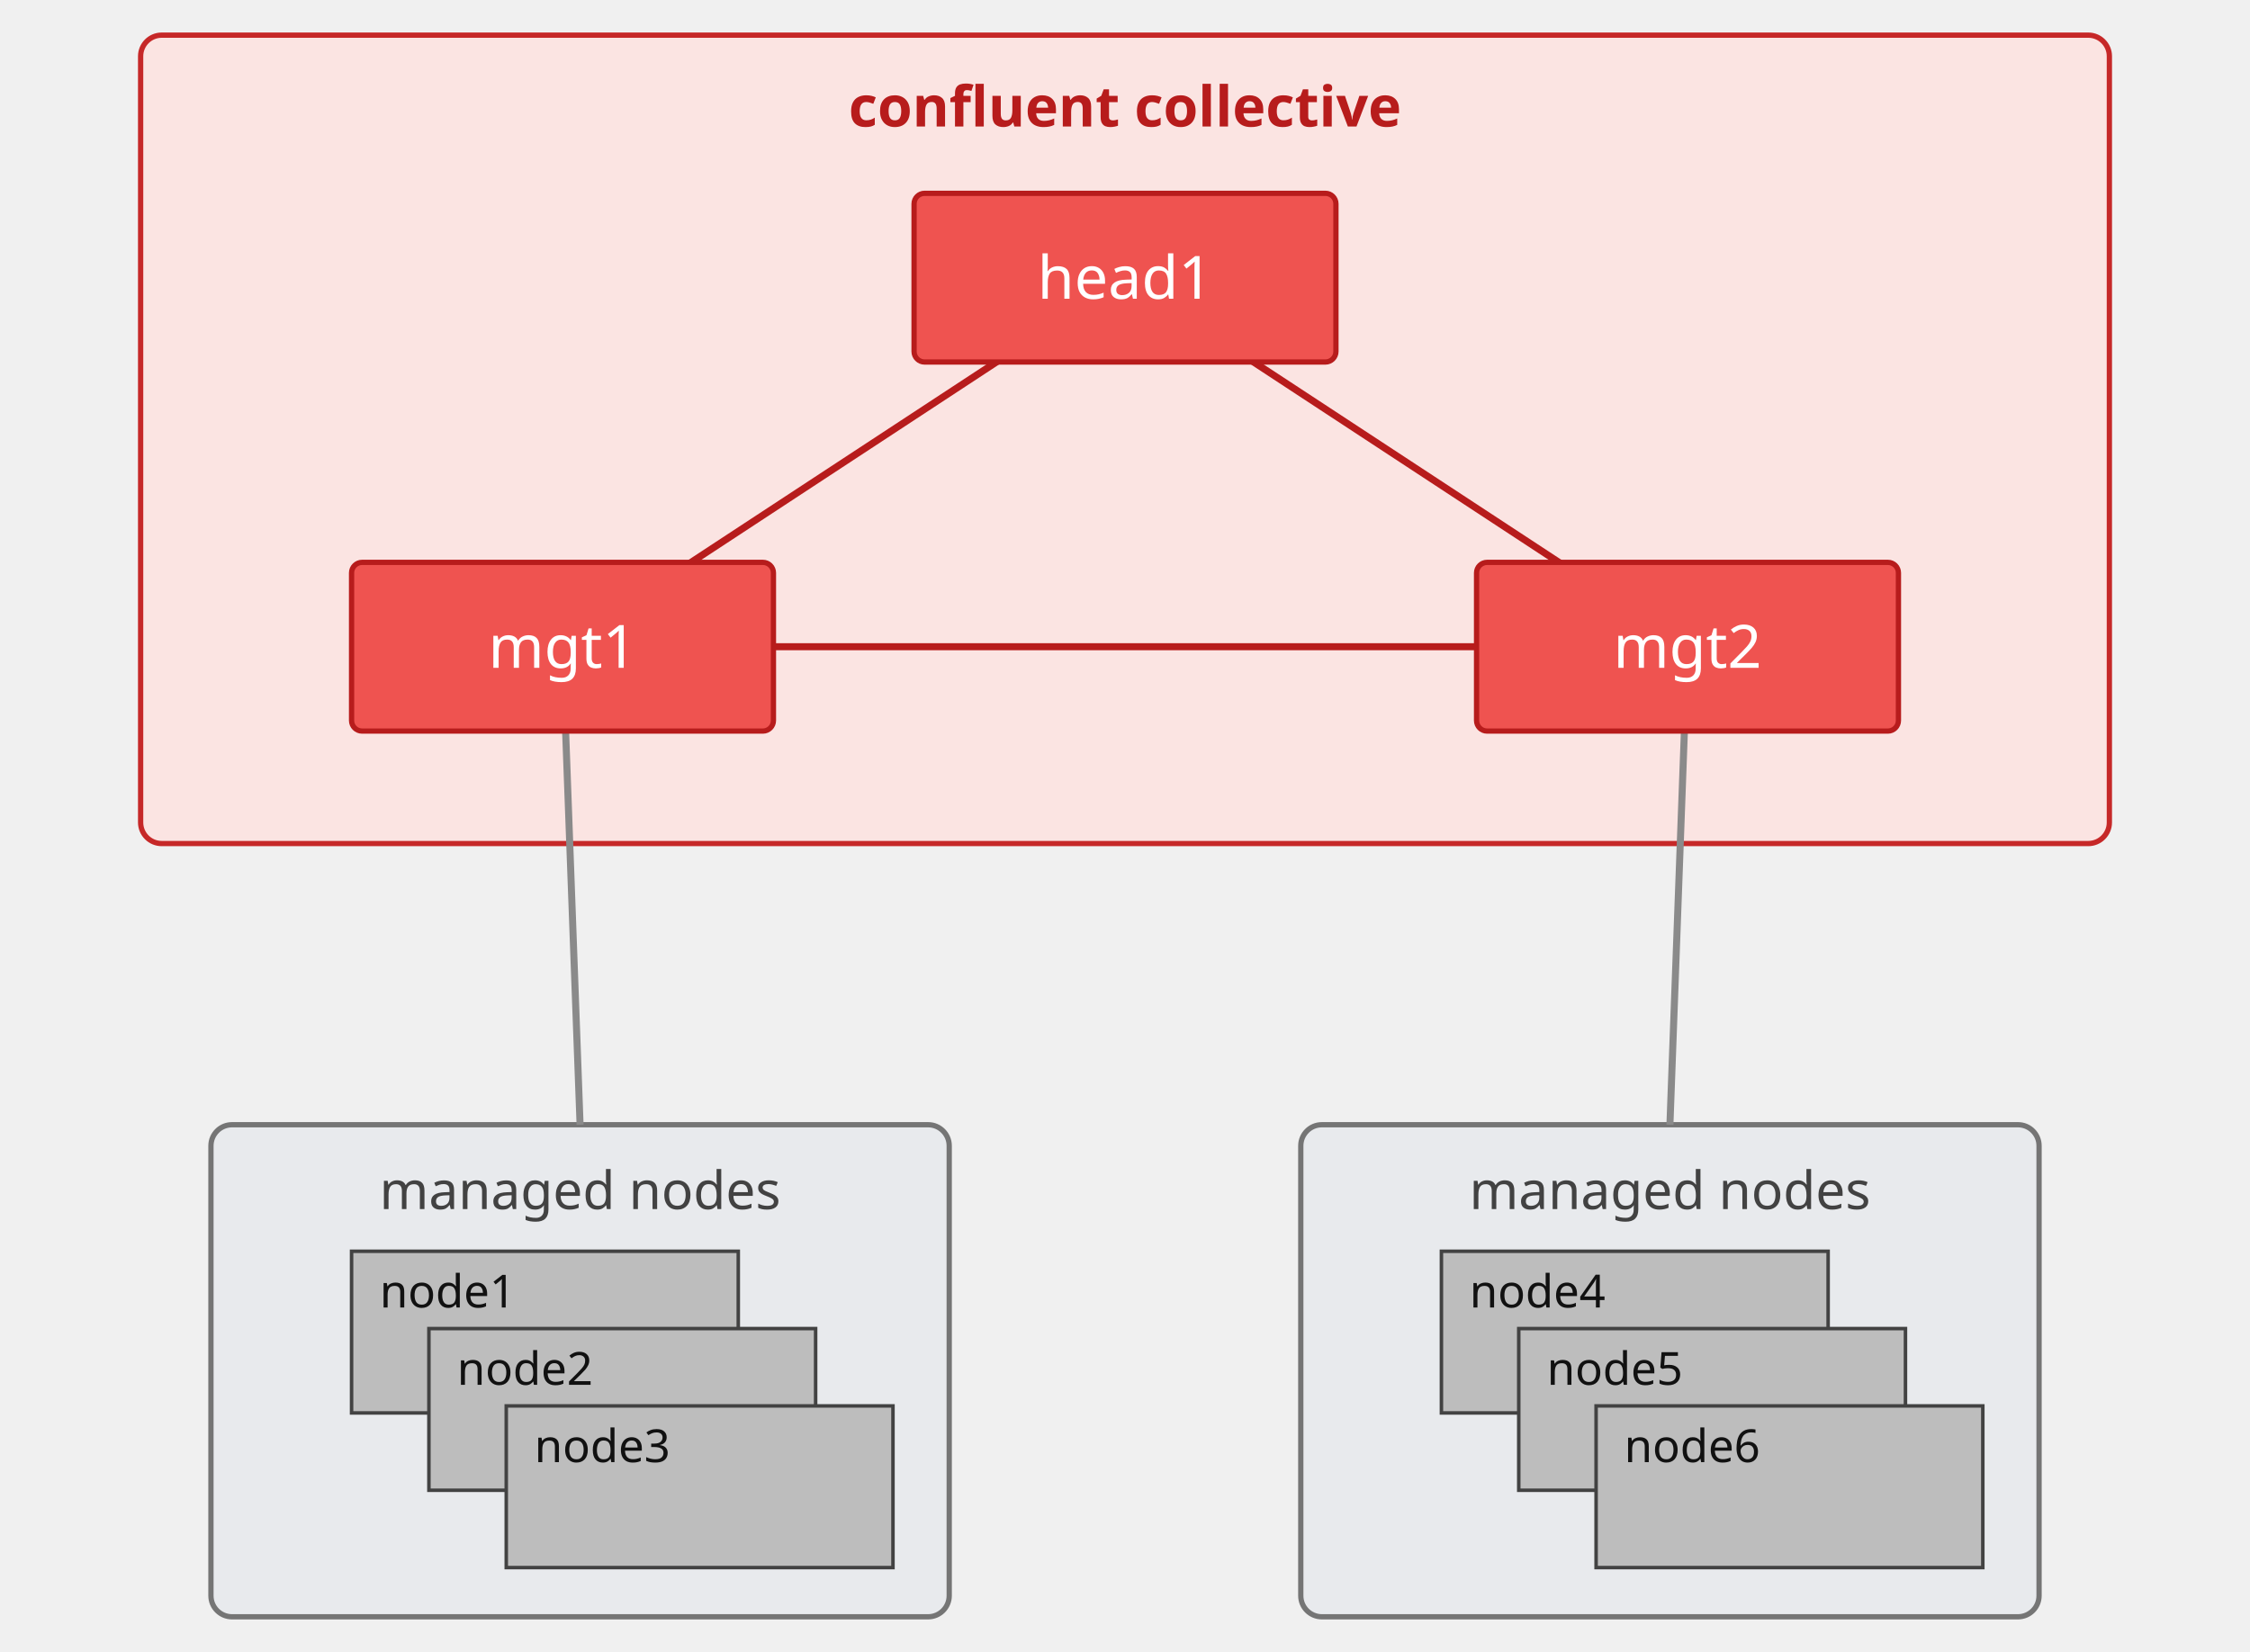
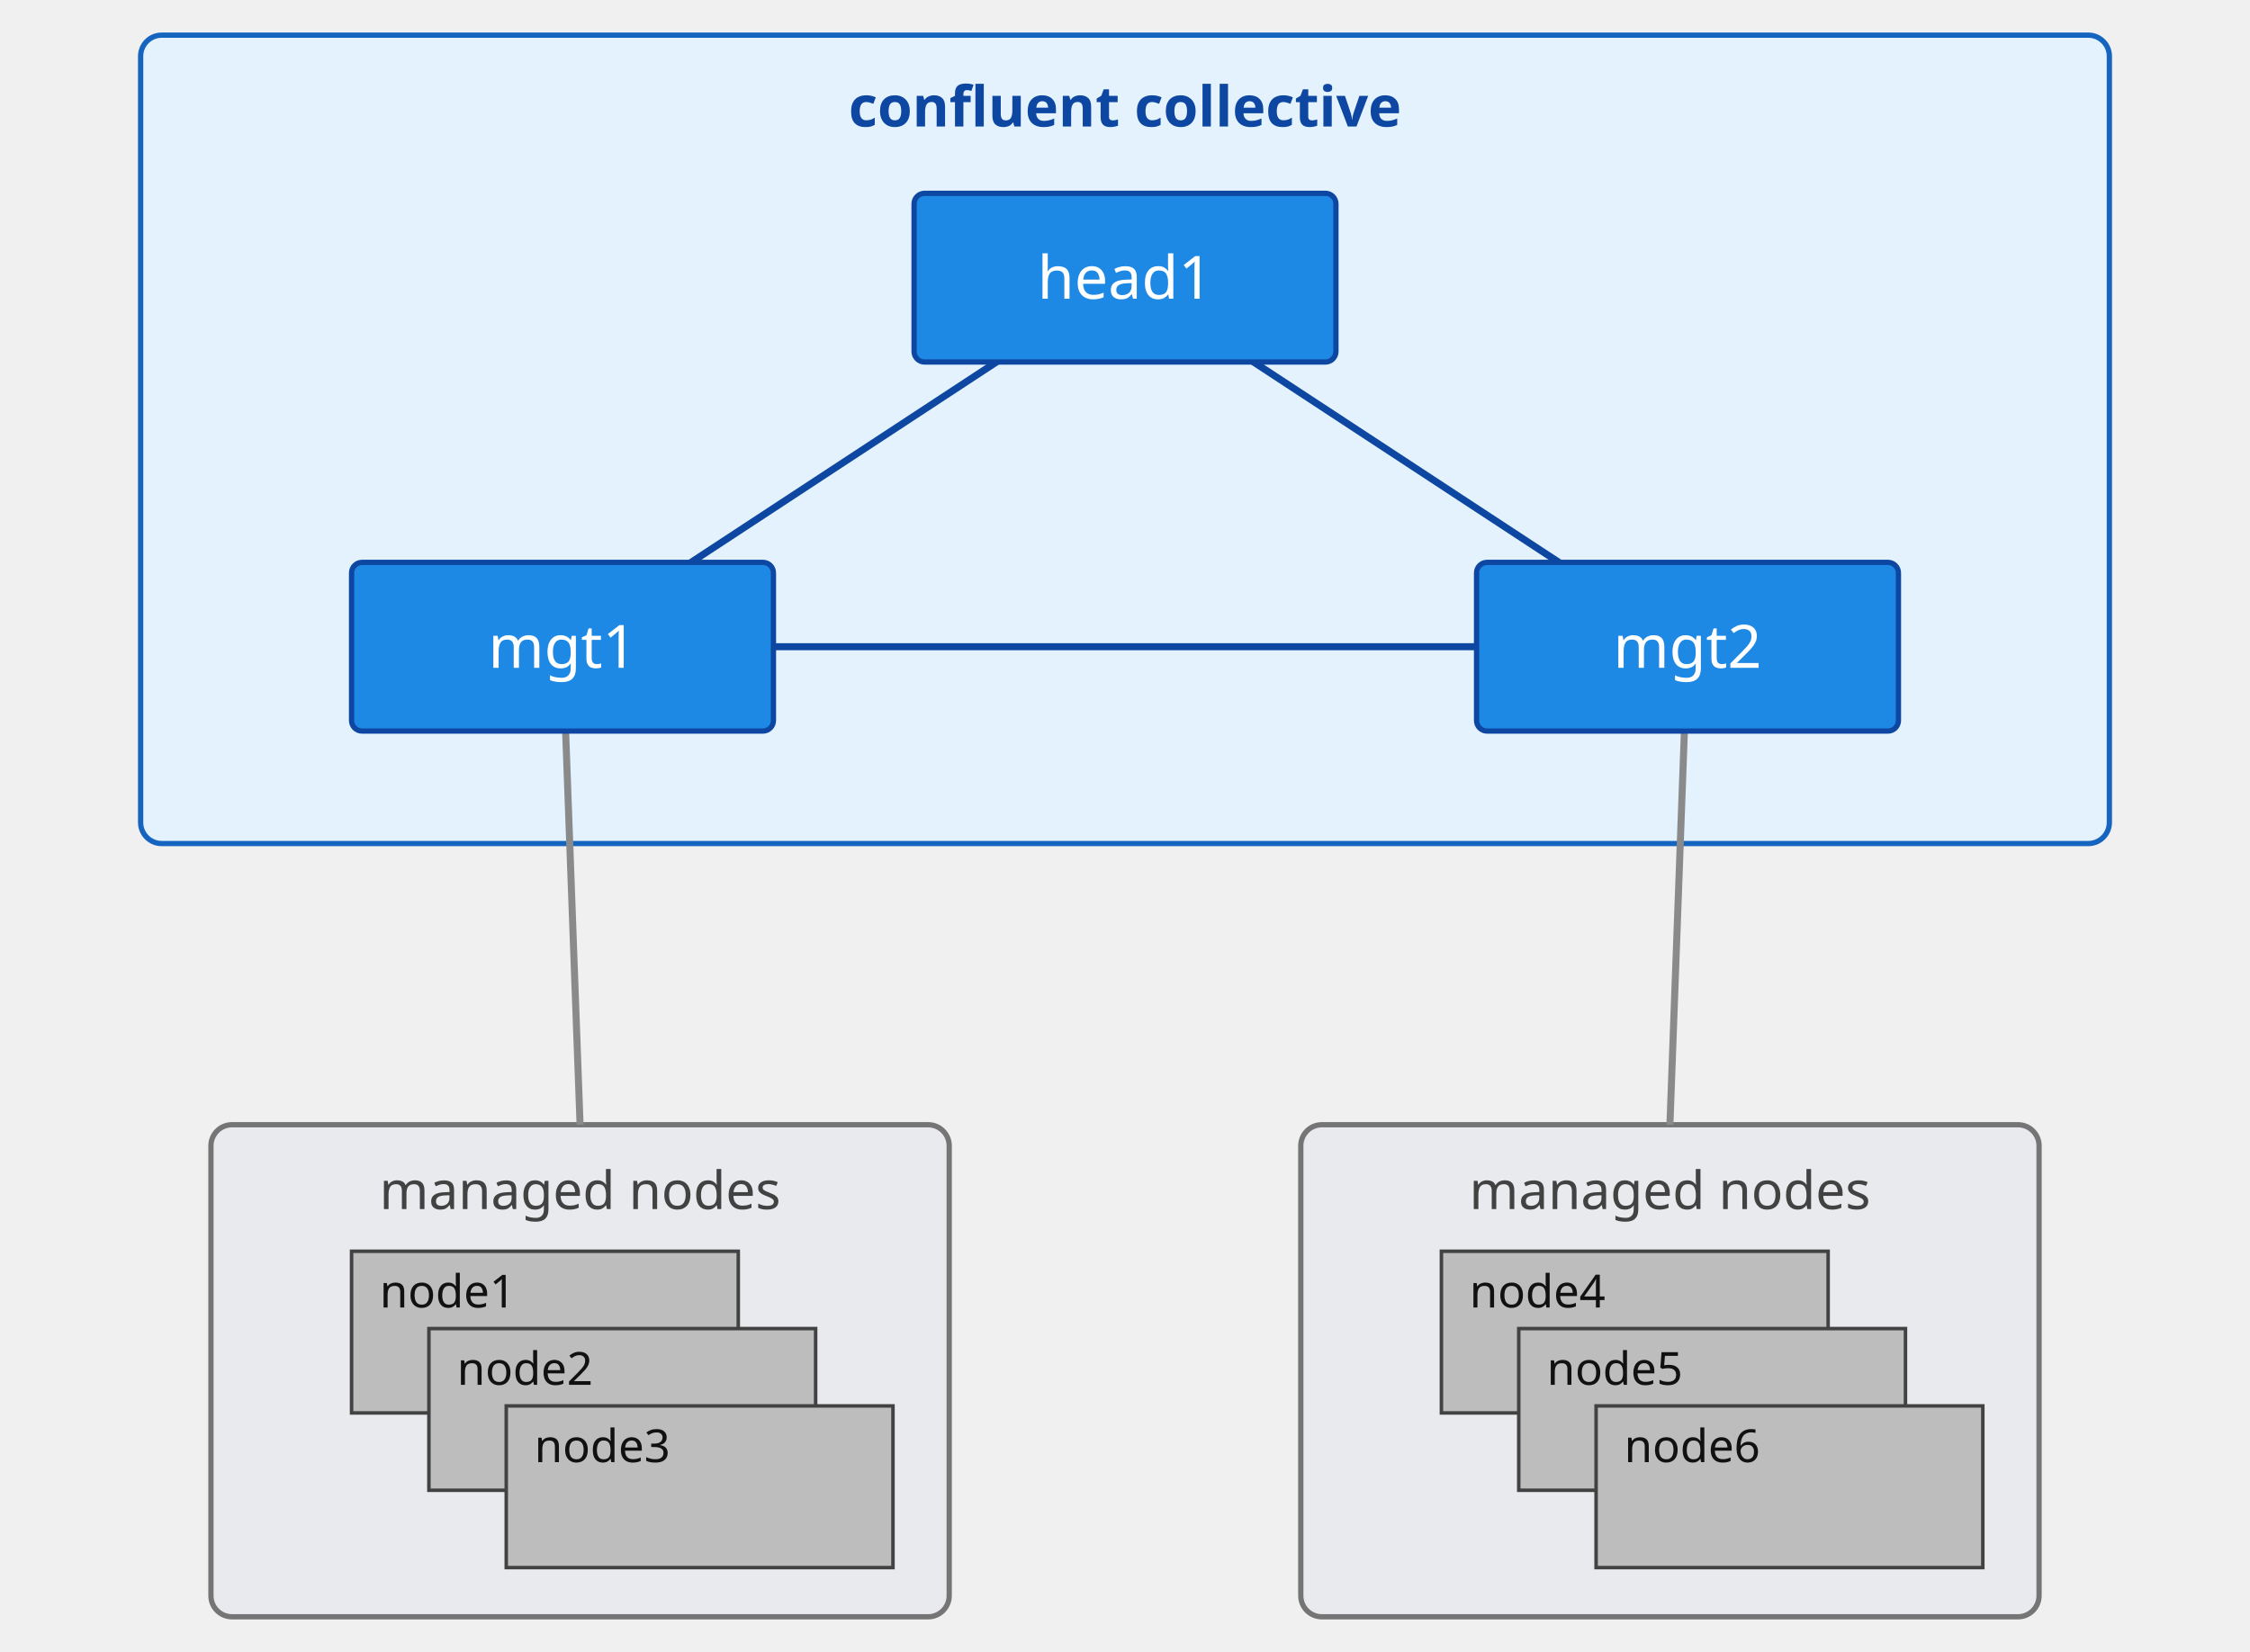
- <svg xmlns="http://www.w3.org/2000/svg" width="640" height="470" viewBox="0 0 640 470" font-family="system-ui, sans-serif">
-   <rect x="40" y="10" width="560" height="230" rx="6" fill="#fbe4e2" stroke="#c62828" stroke-width="1.5" />
-   <text x="320" y="36" text-anchor="middle" font-size="16" font-weight="bold" fill="#b71c1c">confluent collective</text>
+ <svg xmlns="http://www.w3.org/2000/svg" class="cf-diagram" role="img" aria-label="Hierarchical collective" width="640" height="470" viewBox="0 0 640 470" font-family="system-ui, sans-serif">
+   <rect class="cf-f-tint cf-s-border" x="40" y="10" width="560" height="230" rx="6" fill="#e3f2fd" stroke="#1565c0" stroke-width="1.5" />
+   <text class="cf-f-dark" x="320" y="36" text-anchor="middle" font-size="16" font-weight="bold" fill="#0d47a1">confluent collective</text>
  <rect x="60" y="320" width="210" height="140" rx="6" fill="#e8eaed" stroke="#757575" stroke-width="1.5" />
  <text x="165" y="344" text-anchor="middle" font-size="15" fill="#424242">managed nodes</text>
  <rect x="370" y="320" width="210" height="140" rx="6" fill="#e8eaed" stroke="#757575" stroke-width="1.5" />
  <text x="475" y="344" text-anchor="middle" font-size="15" fill="#424242">managed nodes</text>
  <g stroke="#8a8a8a" stroke-width="2">
    <line x1="160" y1="184" x2="165" y2="320" />
    <line x1="480" y1="184" x2="475" y2="320" />
  </g>
-   <g stroke="#b71c1c" stroke-width="2">
+   <g class="cf-s-dark" stroke="#0d47a1" stroke-width="2">
    <line x1="320" y1="79" x2="160" y2="184" />
    <line x1="320" y1="79" x2="480" y2="184" />
    <line x1="160" y1="184" x2="480" y2="184" />
  </g>
  <g font-size="17" fill="#ffffff">
-     <rect x="260" y="55" width="120" height="48" rx="3" fill="#ef5350" stroke="#b71c1c" stroke-width="1.5" />
+     <rect class="cf-f-main cf-s-dark" x="260" y="55" width="120" height="48" rx="3" fill="#1e88e5" stroke="#0d47a1" stroke-width="1.5" />
    <text x="320" y="85" text-anchor="middle">head1</text>
-     <rect x="100" y="160" width="120" height="48" rx="3" fill="#ef5350" stroke="#b71c1c" stroke-width="1.5" />
+     <rect class="cf-f-main cf-s-dark" x="100" y="160" width="120" height="48" rx="3" fill="#1e88e5" stroke="#0d47a1" stroke-width="1.5" />
    <text x="160" y="190" text-anchor="middle">mgt1</text>
-     <rect x="420" y="160" width="120" height="48" rx="3" fill="#ef5350" stroke="#b71c1c" stroke-width="1.5" />
+     <rect class="cf-f-main cf-s-dark" x="420" y="160" width="120" height="48" rx="3" fill="#1e88e5" stroke="#0d47a1" stroke-width="1.5" />
    <text x="480" y="190" text-anchor="middle">mgt2</text>
  </g>
  <g font-size="13" fill="#111111">
    <rect x="100" y="356" width="110" height="46" fill="#bdbdbd" stroke="#424242" />
    <text x="108" y="372">node1</text>
    <rect x="122" y="378" width="110" height="46" fill="#bdbdbd" stroke="#424242" />
    <text x="130" y="394">node2</text>
    <rect x="144" y="400" width="110" height="46" fill="#bdbdbd" stroke="#424242" />
    <text x="152" y="416">node3</text>
    <rect x="410" y="356" width="110" height="46" fill="#bdbdbd" stroke="#424242" />
    <text x="418" y="372">node4</text>
    <rect x="432" y="378" width="110" height="46" fill="#bdbdbd" stroke="#424242" />
    <text x="440" y="394">node5</text>
    <rect x="454" y="400" width="110" height="46" fill="#bdbdbd" stroke="#424242" />
    <text x="462" y="416">node6</text>
  </g>
</svg>
